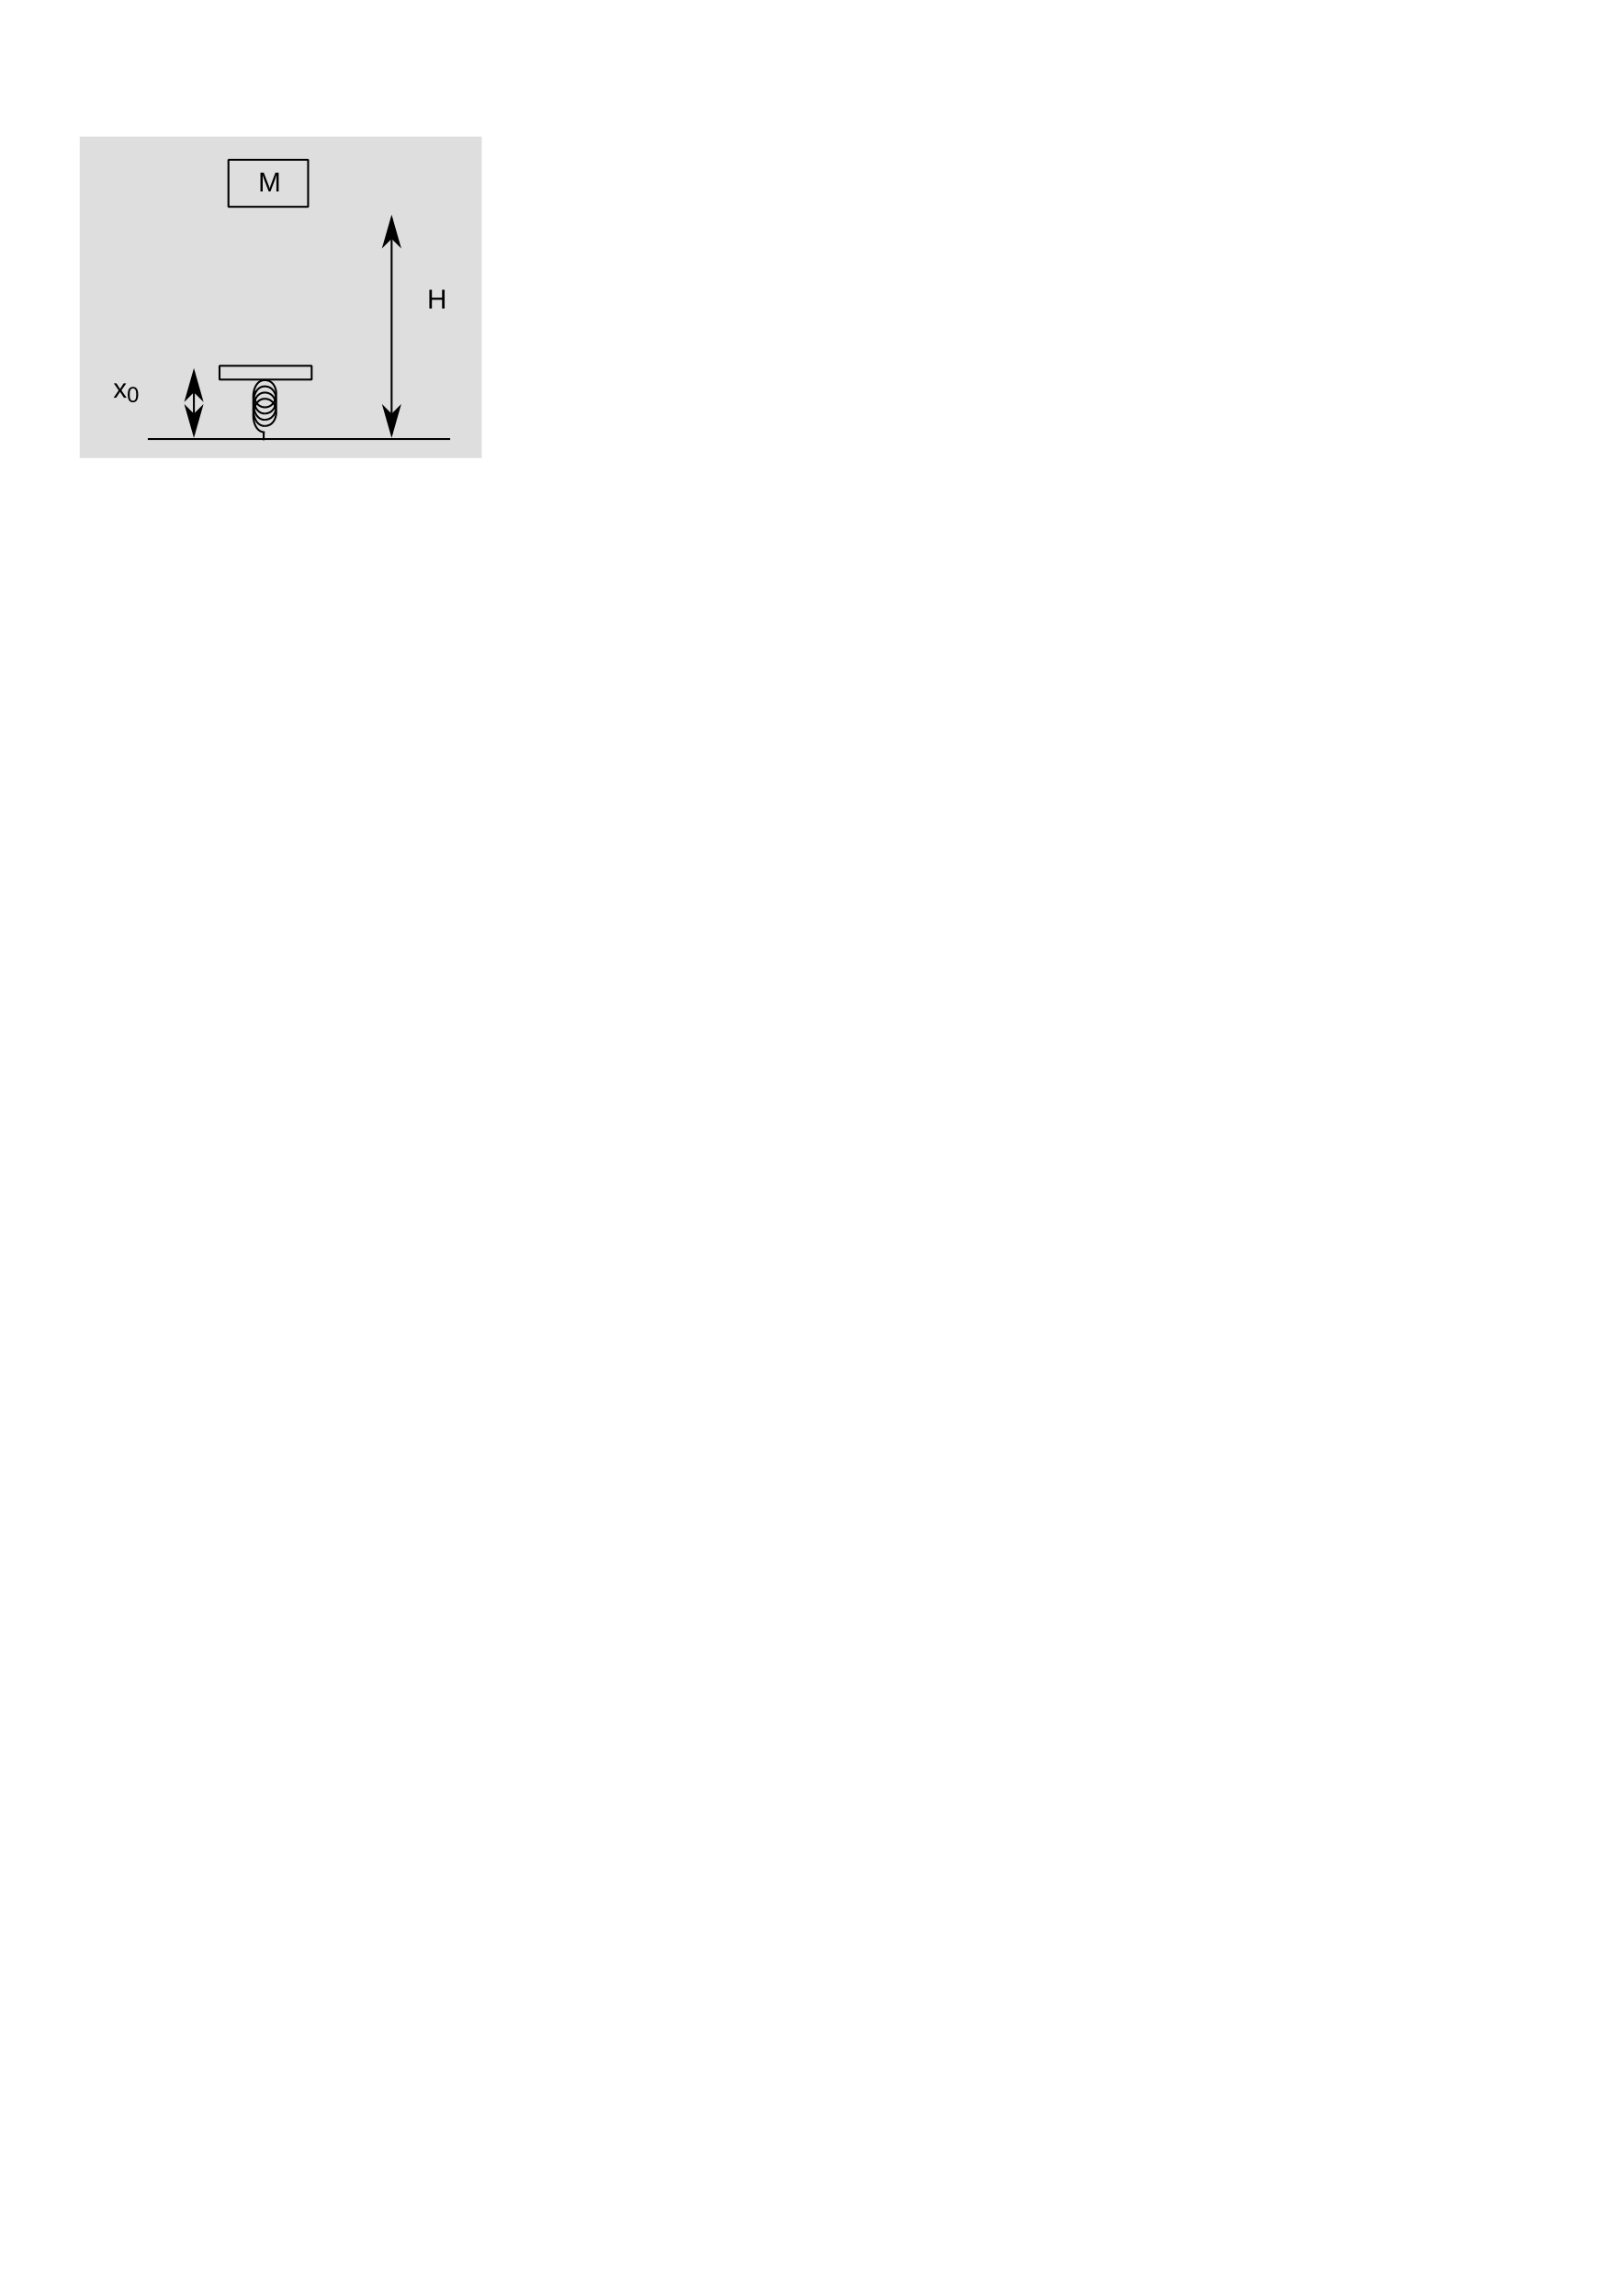
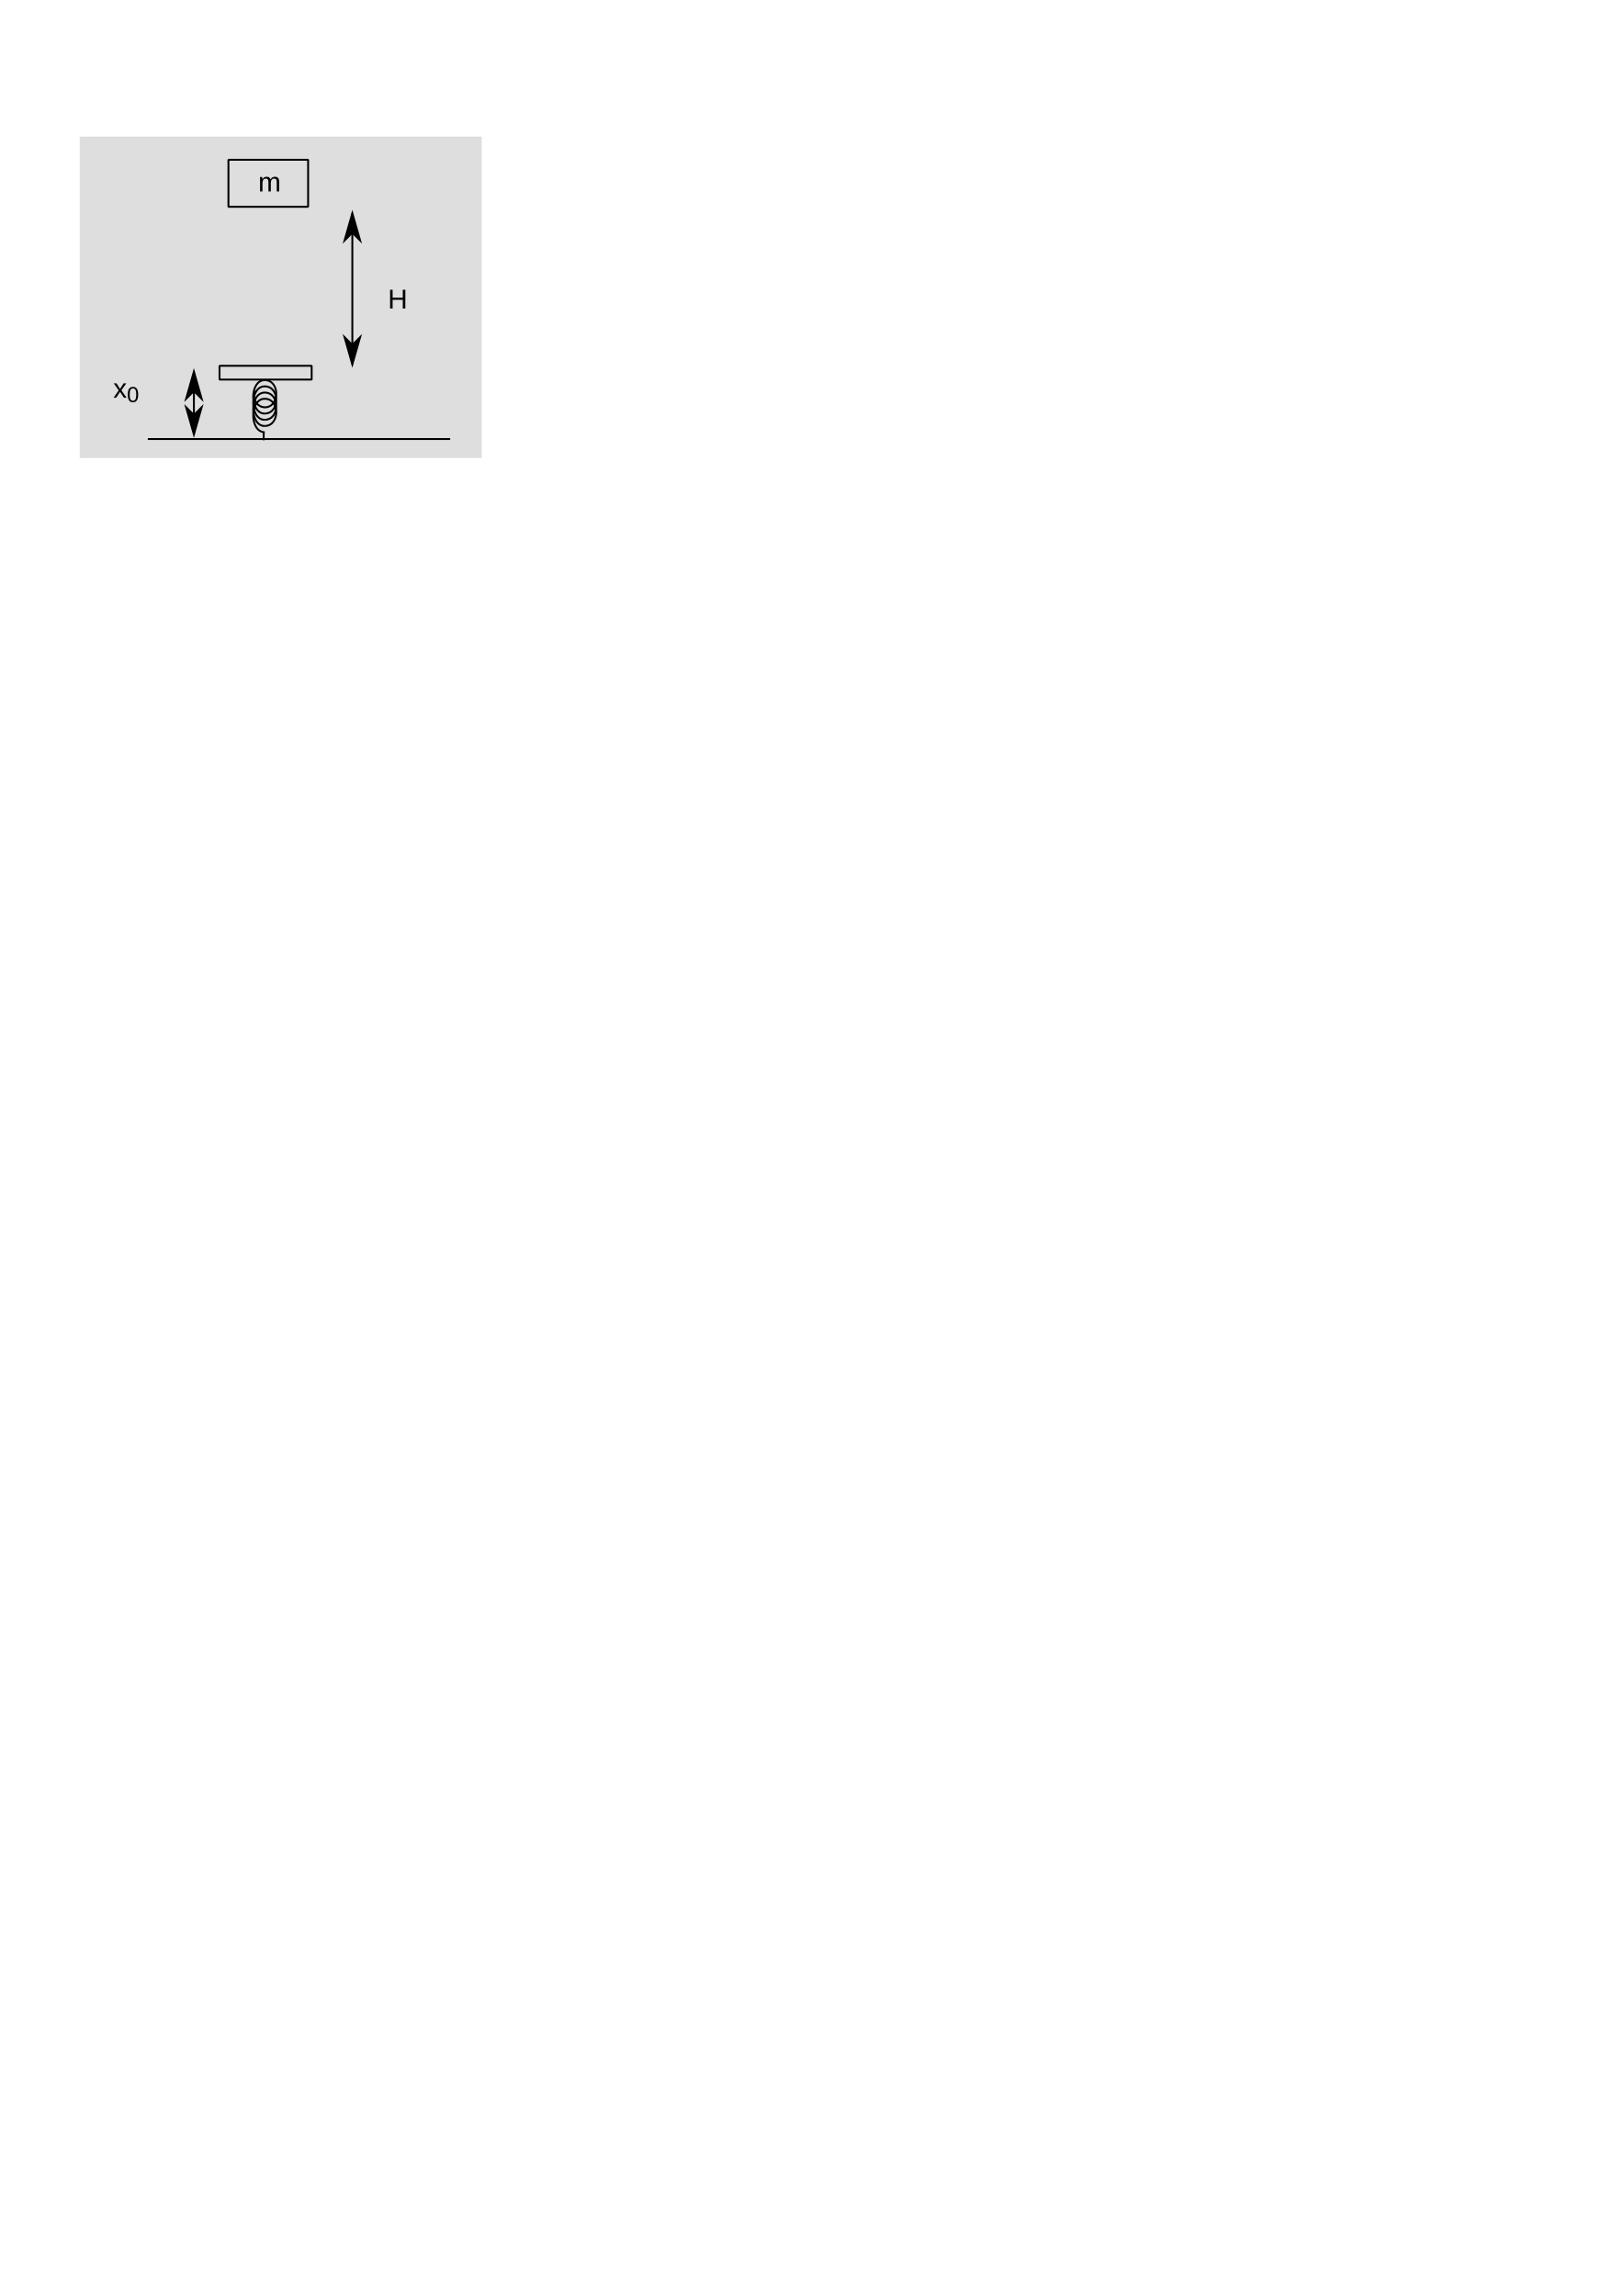
<svg xmlns="http://www.w3.org/2000/svg" width="210mm" height="297mm" viewBox="0 0 744.094 1052.362" id="svg2" version="1.1">
  <defs id="defs4">
    <marker orient="auto" refY="0" refX="0" id="marker4910" style="overflow:visible">
      <path id="path4912" d="M 0,0 5,-5 -12.5,0 5,5 0,0 Z" style="fill:#000000;fill-opacity:1;fill-rule:evenodd;stroke:#000000;stroke-width:1pt;stroke-opacity:1" transform="matrix(-0.8,0,0,-0.8,-10,0)" />
    </marker>
    <marker orient="auto" refY="0" refX="0" id="marker4846" style="overflow:visible">
      <path id="path4848" d="M 0,0 5,-5 -12.5,0 5,5 0,0 Z" style="fill:#000000;fill-opacity:1;fill-rule:evenodd;stroke:#000000;stroke-width:1pt;stroke-opacity:1" transform="matrix(0.8,0,0,0.8,10,0)" />
    </marker>
    <marker orient="auto" refY="0" refX="0" id="marker4793" style="overflow:visible">
      <path id="path4796" d="M 0,0 5,-5 -12.5,0 5,5 0,0 Z" style="fill:#000000;fill-opacity:1;fill-rule:evenodd;stroke:#000000;stroke-width:1pt;stroke-opacity:1" transform="matrix(0.8,0,0,0.8,10,0)" />
    </marker>
    <marker style="overflow:visible" id="marker4460" refX="0" refY="0" orient="auto">
      <path transform="matrix(0.8,0,0,0.8,10,0)" style="fill:#000000;fill-opacity:1;fill-rule:evenodd;stroke:#000000;stroke-width:1pt;stroke-opacity:1" d="M 0,0 5,-5 -12.5,0 5,5 0,0 Z" id="path4462" />
    </marker>
    <marker style="overflow:visible" id="marker4526" refX="0" refY="0" orient="auto">
      <path transform="matrix(-0.8,0,0,-0.8,-10,0)" style="fill:#000000;fill-opacity:1;fill-rule:evenodd;stroke:#000000;stroke-width:1pt;stroke-opacity:1" d="M 0,0 5,-5 -12.5,0 5,5 0,0 Z" id="path4528" />
    </marker>
  </defs>
  <g id="layer1">
    <rect style="color:#000000;clip-rule:nonzero;display:inline;overflow:visible;visibility:visible;opacity:1;isolation:auto;mix-blend-mode:normal;color-interpolation:sRGB;color-interpolation-filters:linearRGB;solid-color:#000000;solid-opacity:1;fill:#dedede;fill-opacity:1;fill-rule:nonzero;stroke:none;stroke-width:0.875;stroke-linecap:butt;stroke-linejoin:miter;stroke-miterlimit:1;stroke-dasharray:none;stroke-dashoffset:0;stroke-opacity:1;color-rendering:auto;image-rendering:auto;shape-rendering:auto;text-rendering:auto;enable-background:accumulate" id="rect5448" width="184.252" height="147.351" x="36.518" y="62.6" />
    <g id="g4767" transform="matrix(0.7162944,0,0,0.7162944,35.06977,57.56254)" style="stroke-width:1.222;stroke-miterlimit:1;stroke-dasharray:none">
      <path id="path4791" d="m 120.425,196.218 c -9.776,0 -9.878,-21.406 -0.008,-21.406 9.87,0 9.776,17.391 0,17.391" style="fill:none;stroke:#000000;stroke-width:1.222;stroke-miterlimit:1;stroke-dasharray:none" />
      <path id="path4793" d="m 120.425,192.243 c -9.776,0 -9.878,-21.406 -0.008,-21.406 9.87,0 9.776,17.391 0,17.391" style="fill:none;stroke:#000000;stroke-width:1.222;stroke-miterlimit:1;stroke-dasharray:none" />
      <path id="path4795" d="m 120.425,188.268 c -9.776,0 -9.878,-21.406 -0.008,-21.406 9.87,0 9.776,17.391 0,17.391" style="fill:none;stroke:#000000;stroke-width:1.222;stroke-miterlimit:1;stroke-dasharray:none" />
      <path id="path4797" d="m 120.425,184.292 c -9.776,0 -9.878,-21.406 -0.008,-21.406 9.87,0 9.776,17.391 0,17.391" style="fill:none;stroke:#000000;stroke-width:1.222;stroke-miterlimit:1;stroke-dasharray:none" />
      <path id="path5863" d="m 119.741,196.296 0,5.049" style="color:#000000;clip-rule:nonzero;display:inline;overflow:visible;visibility:visible;opacity:1;isolation:auto;mix-blend-mode:normal;color-interpolation:sRGB;color-interpolation-filters:linearRGB;solid-color:#000000;solid-opacity:1;fill:none;fill-opacity:1;fill-rule:nonzero;stroke:#000000;stroke-width:1.222;stroke-linecap:butt;stroke-linejoin:miter;stroke-miterlimit:1;stroke-dasharray:none;stroke-dashoffset:0;stroke-opacity:1;color-rendering:auto;image-rendering:auto;shape-rendering:auto;text-rendering:auto;enable-background:accumulate" />
      <path id="path4224" d="m 120.621,180.277 c -5.853,-0.091 -7.316,-6.31 -7.224,-7.316 0.091,-1.006 1.372,-3.109 1.372,-3.109" style="color:#000000;clip-rule:nonzero;display:inline;overflow:visible;visibility:visible;opacity:1;isolation:auto;mix-blend-mode:normal;color-interpolation:sRGB;color-interpolation-filters:linearRGB;solid-color:#000000;solid-opacity:1;fill:none;fill-opacity:1;fill-rule:nonzero;stroke:#000000;stroke-width:1.222;stroke-linecap:butt;stroke-linejoin:miter;stroke-miterlimit:1;stroke-dasharray:none;stroke-dashoffset:0;stroke-opacity:1;color-rendering:auto;image-rendering:auto;shape-rendering:auto;text-rendering:auto;enable-background:accumulate" />
    </g>
    <rect style="color:#000000;clip-rule:nonzero;display:inline;overflow:visible;visibility:visible;opacity:1;isolation:auto;mix-blend-mode:normal;color-interpolation:sRGB;color-interpolation-filters:linearRGB;solid-color:#000000;solid-opacity:1;fill:none;fill-opacity:1;fill-rule:nonzero;stroke:#000000;stroke-width:0.875;stroke-linecap:butt;stroke-linejoin:miter;stroke-miterlimit:1;stroke-dasharray:none;stroke-dashoffset:0;stroke-opacity:1;color-rendering:auto;image-rendering:auto;shape-rendering:auto;text-rendering:auto;enable-background:accumulate" id="rect4775" width="42.22" height="6.301" x="100.605" y="167.671" />
    <path style="color:#000000;clip-rule:nonzero;display:inline;overflow:visible;visibility:visible;opacity:1;isolation:auto;mix-blend-mode:normal;color-interpolation:sRGB;color-interpolation-filters:linearRGB;solid-color:#000000;solid-opacity:1;fill:none;fill-opacity:1;fill-rule:nonzero;stroke:#000000;stroke-width:0.875;stroke-linecap:butt;stroke-linejoin:miter;stroke-miterlimit:1;stroke-dasharray:none;stroke-dashoffset:0;stroke-opacity:1;marker-start:url(#marker4793);marker-end:url(#marker4910);color-rendering:auto;image-rendering:auto;shape-rendering:auto;text-rendering:auto;enable-background:accumulate" d="m 88.853,170.434 0,28.591" id="path4777" />
-     <path style="color:#000000;clip-rule:nonzero;display:inline;overflow:visible;visibility:visible;opacity:1;isolation:auto;mix-blend-mode:normal;color-interpolation:sRGB;color-interpolation-filters:linearRGB;solid-color:#000000;solid-opacity:1;fill:none;fill-opacity:1;fill-rule:nonzero;stroke:#000000;stroke-width:0.875;stroke-linecap:butt;stroke-linejoin:miter;stroke-miterlimit:1;stroke-dasharray:none;stroke-dashoffset:0;stroke-opacity:1;marker-start:url(#marker4460);marker-end:url(#marker4526);color-rendering:auto;image-rendering:auto;shape-rendering:auto;text-rendering:auto;enable-background:accumulate" d="m 179.465,199.025 0,-98.969" id="path4779" />
+     <path style="color:#000000;clip-rule:nonzero;display:inline;overflow:visible;visibility:visible;opacity:1;isolation:auto;mix-blend-mode:normal;color-interpolation:sRGB;color-interpolation-filters:linearRGB;solid-color:#000000;solid-opacity:1;fill:none;fill-opacity:1;fill-rule:nonzero;stroke:#000000;stroke-width:0.875;stroke-linecap:butt;stroke-linejoin:miter;stroke-miterlimit:1;stroke-dasharray:none;stroke-dashoffset:0;stroke-opacity:1;marker-start:url(#marker4460);marker-end:url(#marker4526);color-rendering:auto;image-rendering:auto;shape-rendering:auto;text-rendering:auto;enable-background:accumulate" d="m 161.465,166.915 0,-69.059" id="path4779" />
    <text xml:space="preserve" style="color:#000000;font-style:normal;font-variant:normal;font-weight:normal;font-stretch:normal;font-size:12.5px;line-height:125%;font-family:'Liberation Sans';-inkscape-font-specification:'Liberation Sans';text-indent:0;text-align:start;text-decoration:none;text-decoration-line:none;text-decoration-style:solid;text-decoration-color:#000000;letter-spacing:0px;word-spacing:0px;text-transform:none;direction:ltr;block-progression:tb;writing-mode:lr-tb;baseline-shift:baseline;text-anchor:start;white-space:normal;clip-rule:nonzero;display:inline;overflow:visible;visibility:visible;opacity:1;isolation:auto;mix-blend-mode:normal;color-interpolation:sRGB;color-interpolation-filters:linearRGB;solid-color:#000000;solid-opacity:1;fill:#000000;fill-opacity:1;fill-rule:nonzero;stroke:none;stroke-width:1.25px;stroke-linecap:butt;stroke-linejoin:miter;stroke-miterlimit:4;stroke-dasharray:none;stroke-dashoffset:0;stroke-opacity:1;marker:none;marker-start:none;marker-mid:none;marker-end:none;color-rendering:auto;image-rendering:auto;shape-rendering:auto;text-rendering:auto;enable-background:accumulate" x="51.904" y="182.31" id="text4962">
      <tspan id="tspan4964" x="51.904" y="182.31">x<tspan style="font-size:10px;baseline-shift:sub" id="tspan4966">0</tspan>
      </tspan>
    </text>
-     <text xml:space="preserve" style="color:#000000;font-style:normal;font-variant:normal;font-weight:normal;font-stretch:normal;font-size:12.5px;line-height:125%;font-family:'Liberation Sans';-inkscape-font-specification:'Liberation Sans';text-indent:0;text-align:start;text-decoration:none;text-decoration-line:none;text-decoration-style:solid;text-decoration-color:#000000;letter-spacing:0px;word-spacing:0px;text-transform:none;direction:ltr;block-progression:tb;writing-mode:lr-tb;baseline-shift:baseline;text-anchor:start;white-space:normal;clip-rule:nonzero;display:inline;overflow:visible;visibility:visible;opacity:1;isolation:auto;mix-blend-mode:normal;color-interpolation:sRGB;color-interpolation-filters:linearRGB;solid-color:#000000;solid-opacity:1;fill:#000000;fill-opacity:1;fill-rule:nonzero;stroke:none;stroke-width:1.25px;stroke-linecap:butt;stroke-linejoin:miter;stroke-miterlimit:4;stroke-dasharray:none;stroke-dashoffset:0;stroke-opacity:1;marker:none;marker-start:none;marker-mid:none;marker-end:none;color-rendering:auto;image-rendering:auto;shape-rendering:auto;text-rendering:auto;enable-background:accumulate" x="195.74" y="141.403" id="text4968">
-       <tspan id="tspan4970" x="195.74" y="141.403">H</tspan>
+     <text xml:space="preserve" style="color:#000000;font-style:normal;font-variant:normal;font-weight:normal;font-stretch:normal;font-size:12.5px;line-height:125%;font-family:'Liberation Sans';-inkscape-font-specification:'Liberation Sans';text-indent:0;text-align:start;text-decoration:none;text-decoration-line:none;text-decoration-style:solid;text-decoration-color:#000000;letter-spacing:0px;word-spacing:0px;text-transform:none;direction:ltr;block-progression:tb;writing-mode:lr-tb;baseline-shift:baseline;text-anchor:start;white-space:normal;clip-rule:nonzero;display:inline;overflow:visible;visibility:visible;opacity:1;isolation:auto;mix-blend-mode:normal;color-interpolation:sRGB;color-interpolation-filters:linearRGB;solid-color:#000000;solid-opacity:1;fill:#000000;fill-opacity:1;fill-rule:nonzero;stroke:none;stroke-width:1.25px;stroke-linecap:butt;stroke-linejoin:miter;stroke-miterlimit:4;stroke-dasharray:none;stroke-dashoffset:0;stroke-opacity:1;marker:none;marker-start:none;marker-mid:none;marker-end:none;color-rendering:auto;image-rendering:auto;shape-rendering:auto;text-rendering:auto;enable-background:accumulate" x="177.74" y="141.403" id="text4968">
+       <tspan id="tspan4970" x="177.74" y="141.403">H</tspan>
    </text>
    <path style="color:#000000;clip-rule:nonzero;display:inline;overflow:visible;visibility:visible;opacity:1;isolation:auto;mix-blend-mode:normal;color-interpolation:sRGB;color-interpolation-filters:linearRGB;solid-color:#000000;solid-opacity:1;fill:none;fill-opacity:1;fill-rule:nonzero;stroke:#000000;stroke-width:0.875;stroke-linecap:butt;stroke-linejoin:miter;stroke-miterlimit:1;stroke-dasharray:none;stroke-dashoffset:0;stroke-opacity:1;color-rendering:auto;image-rendering:auto;shape-rendering:auto;text-rendering:auto;enable-background:accumulate" d="m 67.739,201.225 138.557,0" id="path5440" />
    <rect style="color:#000000;clip-rule:nonzero;display:inline;overflow:visible;visibility:visible;opacity:1;isolation:auto;mix-blend-mode:normal;color-interpolation:sRGB;color-interpolation-filters:linearRGB;solid-color:#000000;solid-opacity:1;fill:none;fill-opacity:1;fill-rule:nonzero;stroke:#000000;stroke-width:0.875;stroke-linecap:butt;stroke-linejoin:miter;stroke-miterlimit:1;stroke-dasharray:none;stroke-dashoffset:0;stroke-opacity:1;color-rendering:auto;image-rendering:auto;shape-rendering:auto;text-rendering:auto;enable-background:accumulate" id="rect5442" width="36.509" height="21.553" x="104.688" y="73.224" />
    <text xml:space="preserve" style="color:#000000;font-style:normal;font-variant:normal;font-weight:normal;font-stretch:normal;font-size:12.5px;line-height:125%;font-family:'Liberation Sans';-inkscape-font-specification:'Liberation Sans';text-indent:0;text-align:start;text-decoration:none;text-decoration-line:none;text-decoration-style:solid;text-decoration-color:#000000;letter-spacing:0px;word-spacing:0px;text-transform:none;direction:ltr;block-progression:tb;writing-mode:lr-tb;baseline-shift:baseline;text-anchor:start;white-space:normal;clip-rule:nonzero;display:inline;overflow:visible;visibility:visible;opacity:1;isolation:auto;mix-blend-mode:normal;color-interpolation:sRGB;color-interpolation-filters:linearRGB;solid-color:#000000;solid-opacity:1;fill:#000000;fill-opacity:1;fill-rule:nonzero;stroke:none;stroke-width:1.25px;stroke-linecap:butt;stroke-linejoin:miter;stroke-miterlimit:4;stroke-dasharray:none;stroke-dashoffset:0;stroke-opacity:1;marker:none;marker-start:none;marker-mid:none;marker-end:none;color-rendering:auto;image-rendering:auto;shape-rendering:auto;text-rendering:auto;enable-background:accumulate" x="118.324" y="87.74" id="text5444">
-       <tspan id="tspan5446" x="118.324" y="87.74">M</tspan>
+       <tspan id="tspan5446" x="118.324" y="87.74">m</tspan>
    </text>
  </g>
</svg>
